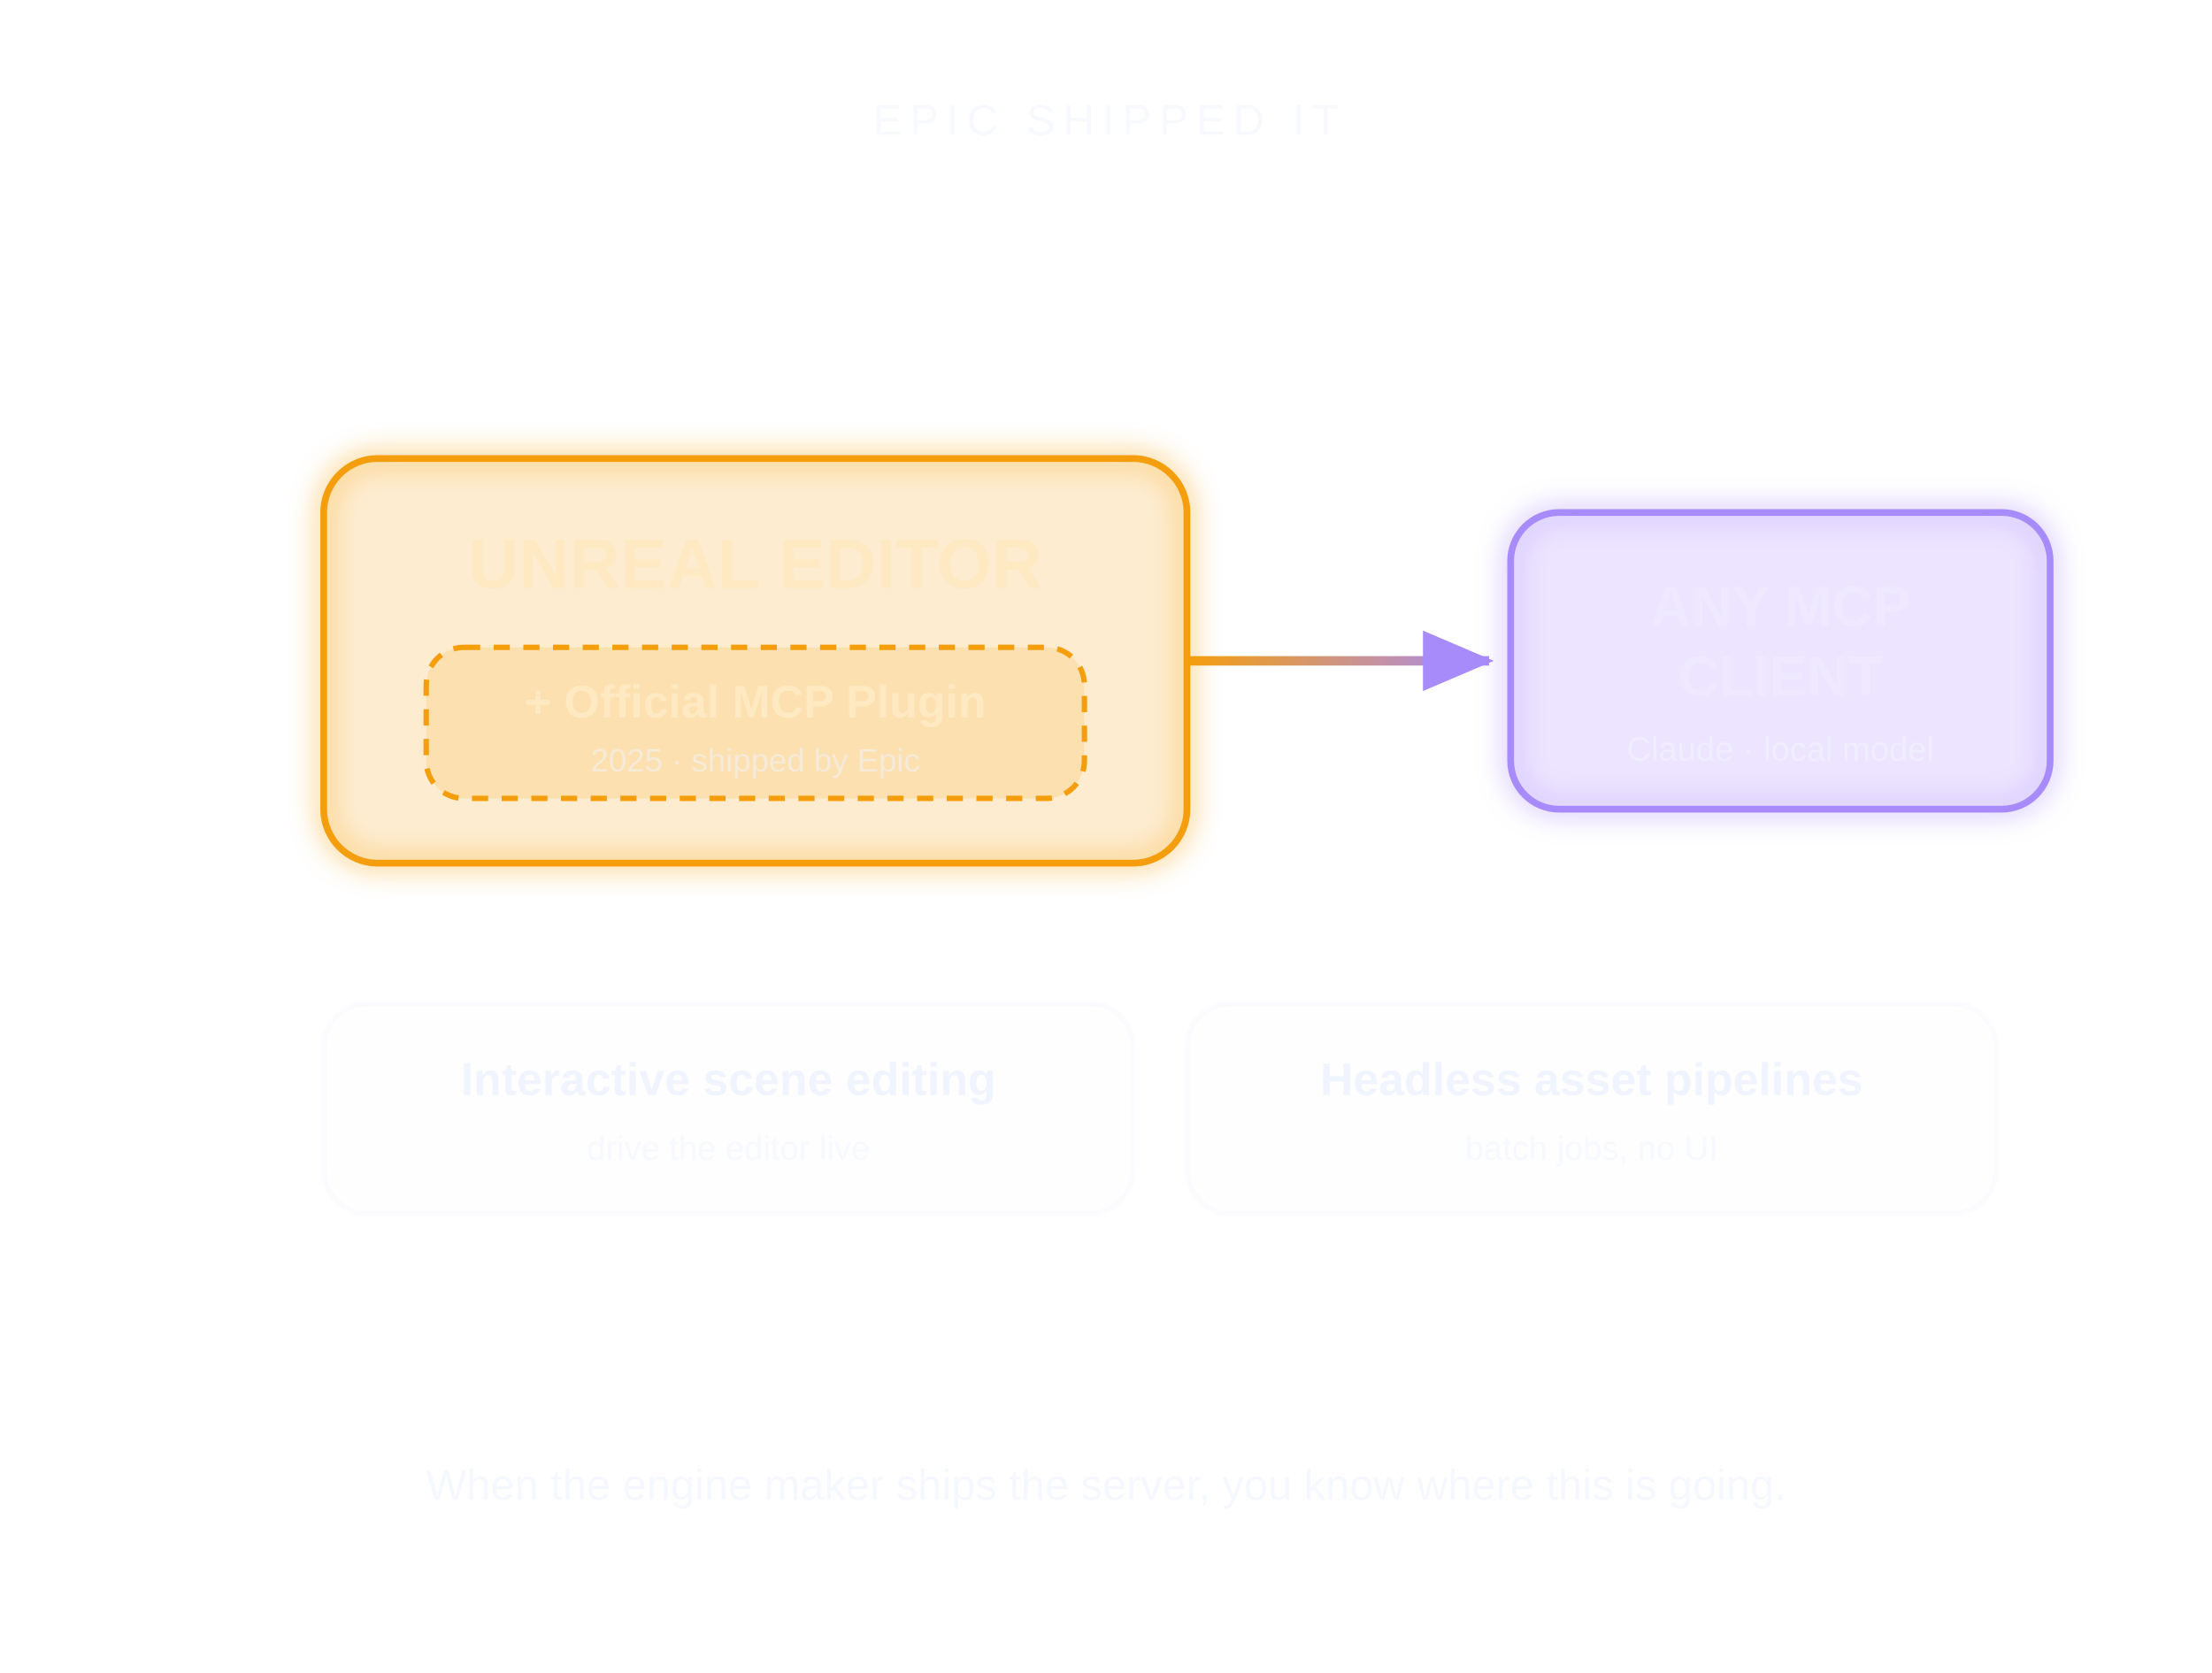
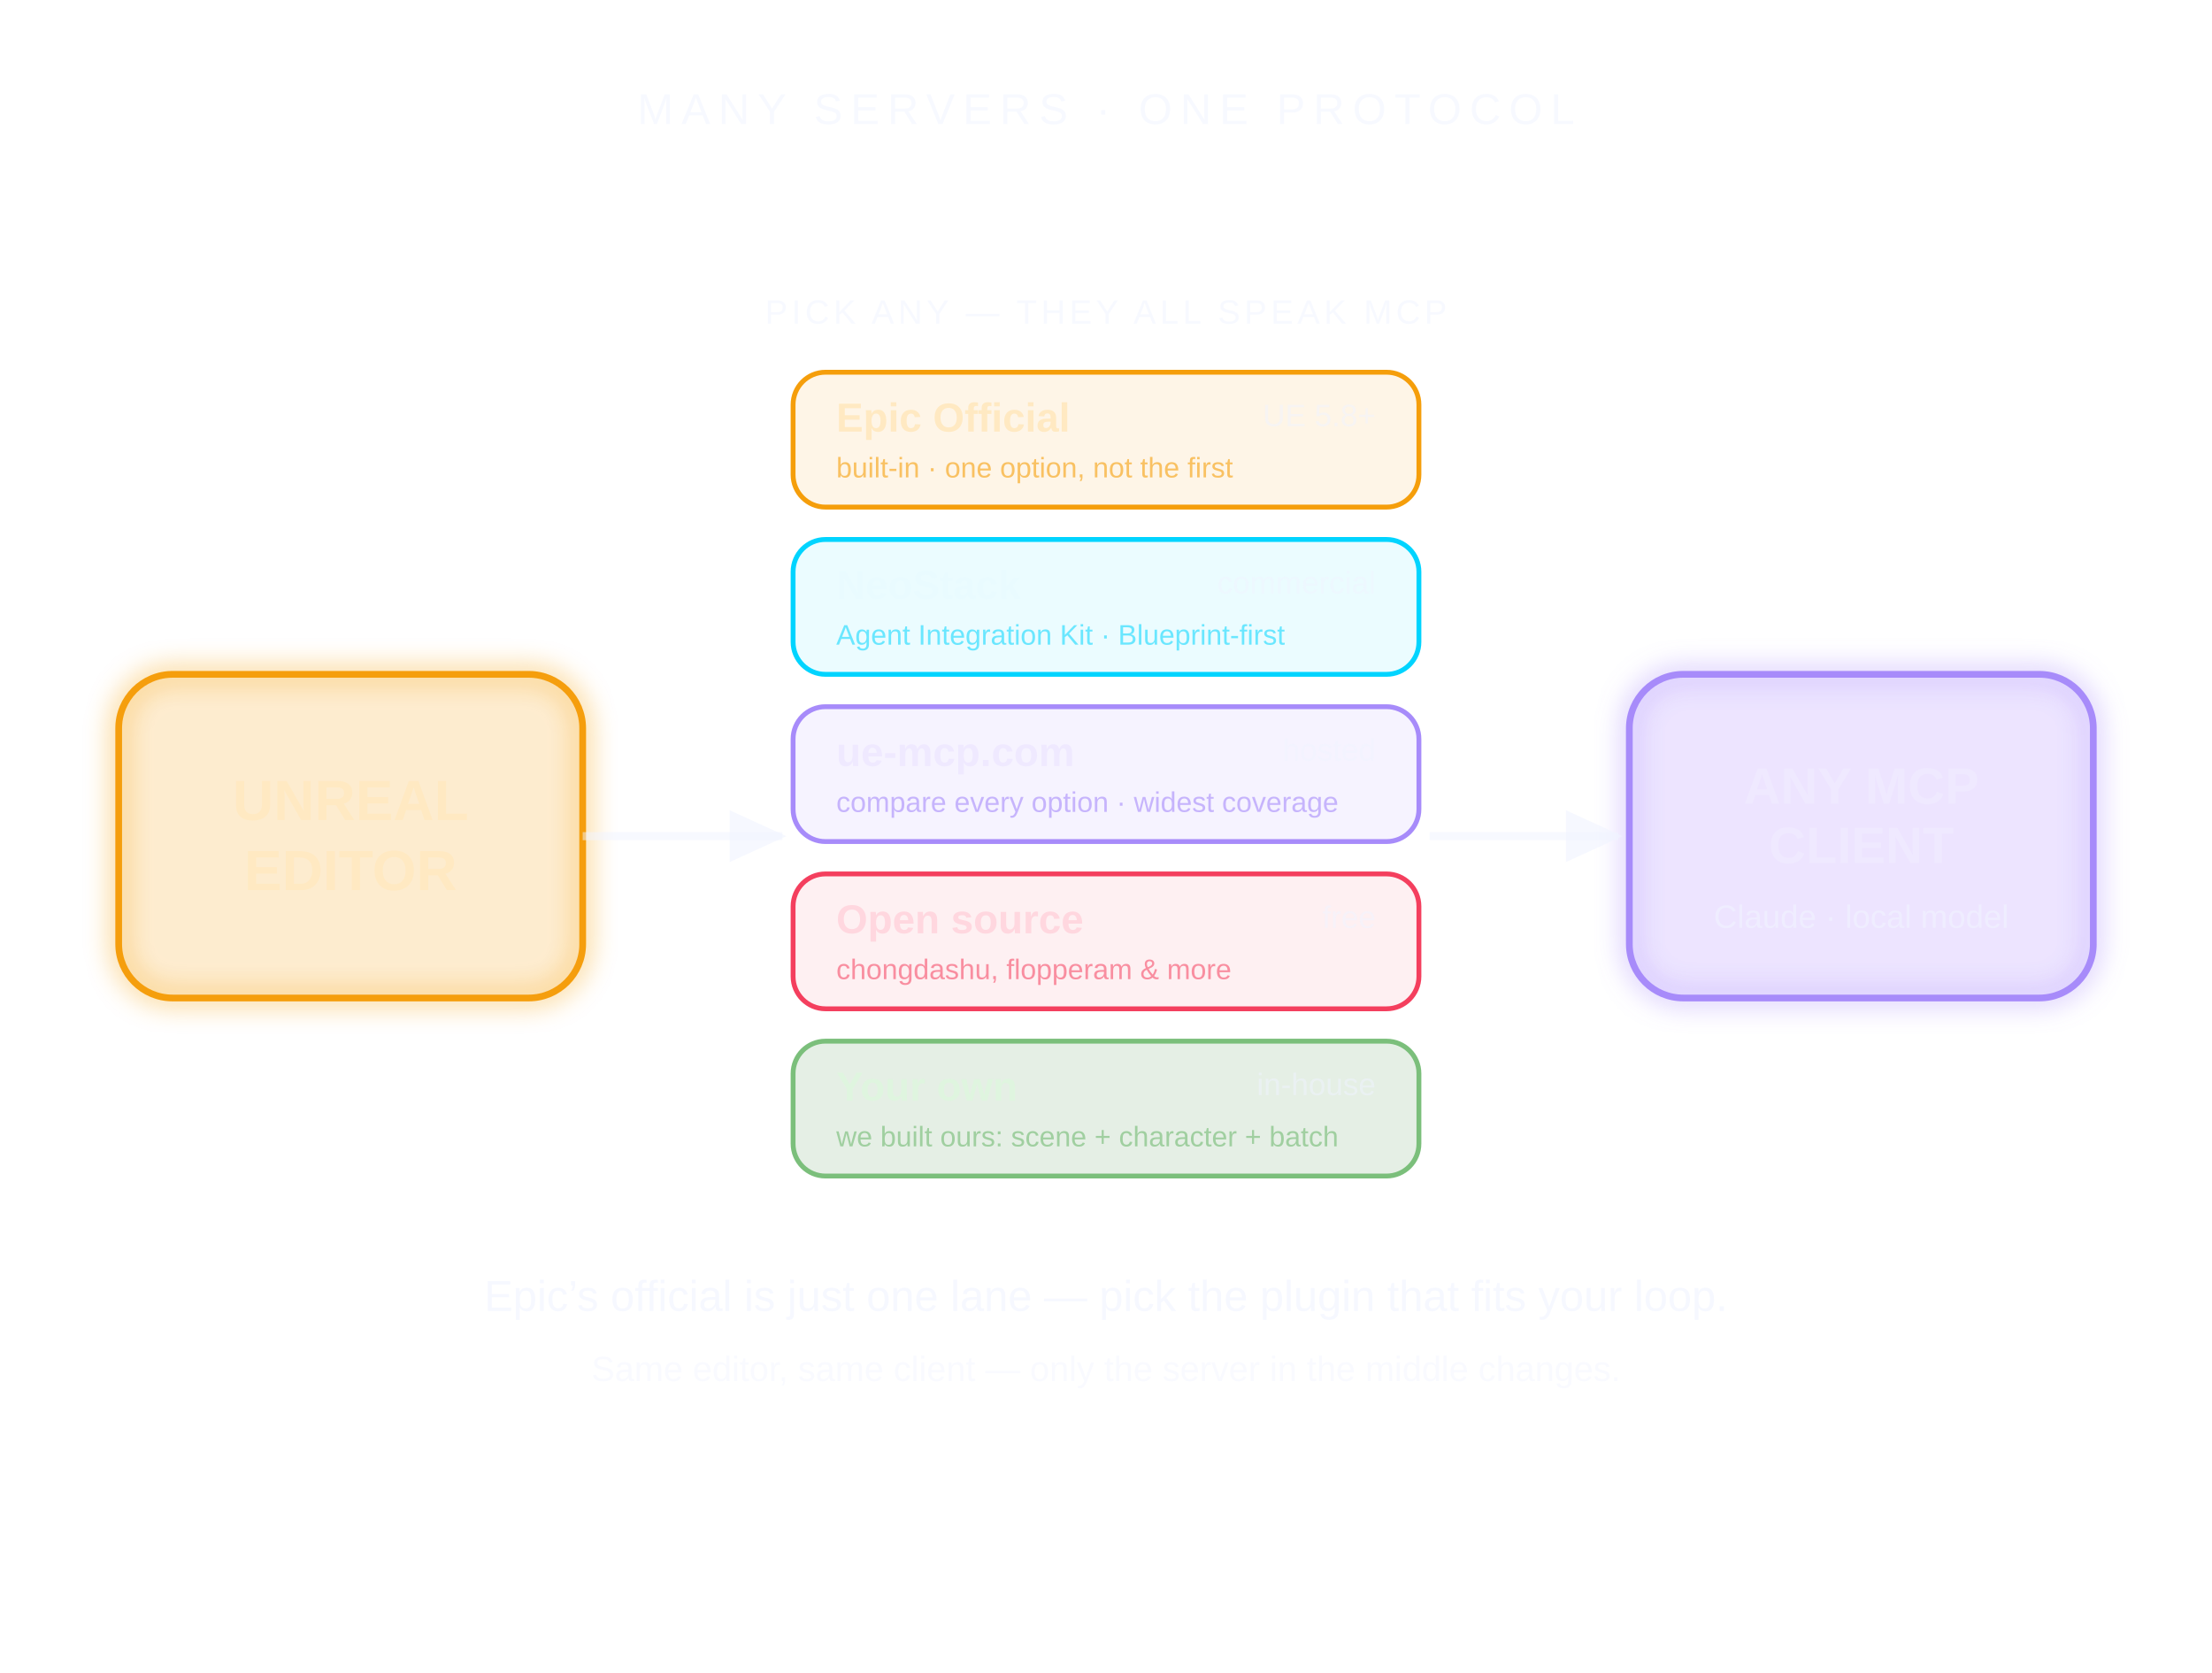
<svg xmlns="http://www.w3.org/2000/svg" viewBox="0 0 820 620" font-family="'Space Grotesk','Helvetica Neue',Arial,sans-serif">
  <defs>
    <filter id="gop" x="-50%" y="-50%" width="200%" height="200%">
      <feGaussianBlur stdDeviation="5" result="b" />
      <feMerge>
        <feMergeNode in="b" />
        <feMergeNode in="SourceGraphic" />
      </feMerge>
    </filter>
-     <marker id="aop" markerWidth="11" markerHeight="11" refX="7" refY="3.2" orient="auto">
-       <path d="M0,0 L7.5,3.2 L0,6.4 Z" fill="#a78bfa" />
+     <marker id="aop" markerWidth="10" markerHeight="10" refX="6.5" refY="3.2" orient="auto">
+       <path d="M0,0 L7,3.2 L0,6.4 Z" fill="rgba(240,244,255,.6)" />
    </marker>
-     <linearGradient id="lop" x1="440" y1="245" x2="552" y2="245" gradientUnits="userSpaceOnUse">
-       <stop offset="0" stop-color="#f59e0b" />
-       <stop offset="1" stop-color="#a78bfa" />
-     </linearGradient>
  </defs>
-   <text x="410" y="50" text-anchor="middle" fill="rgba(240,244,255,.55)" font-size="16" letter-spacing="3">EPIC SHIPPED IT</text>
-   <rect x="120" y="170" width="320" height="150" rx="20" fill="rgba(245,158,11,.10)" stroke="#f59e0b" stroke-width="2.5" filter="url(#gop)" />
-   <text x="280" y="218" text-anchor="middle" fill="#ffe9c2" font-size="26" font-weight="700">UNREAL EDITOR</text>
-   <rect x="158" y="240" width="244" height="56" rx="14" fill="rgba(245,158,11,.16)" stroke="#f59e0b" stroke-width="2" stroke-dasharray="6 5" />
-   <text x="280" y="266" text-anchor="middle" fill="#ffe9c2" font-size="17" font-weight="600">+ Official MCP Plugin</text>
-   <text x="280" y="286" text-anchor="middle" fill="rgba(240,244,255,.5)" font-size="12">2025 · shipped by Epic</text>
-   <line x1="440" y1="245" x2="552" y2="245" stroke="url(#lop)" stroke-width="3.5" marker-end="url(#aop)" />
-   <rect x="560" y="190" width="200" height="110" rx="18" fill="rgba(167,139,250,.12)" stroke="#a78bfa" stroke-width="2.5" filter="url(#gop)" />
-   <text x="660" y="232" text-anchor="middle" fill="#efe9ff" font-size="21" font-weight="700">ANY MCP</text>
-   <text x="660" y="258" text-anchor="middle" fill="#efe9ff" font-size="21" font-weight="700">CLIENT</text>
-   <text x="660" y="282" text-anchor="middle" fill="rgba(240,244,255,.55)" font-size="12.5">Claude · local model</text>
-   <rect x="120" y="372" width="300" height="78" rx="16" fill="rgba(240,244,255,.04)" stroke="rgba(240,244,255,.22)" stroke-width="2" />
-   <text x="270" y="406" text-anchor="middle" fill="#f0f4ff" font-size="17" font-weight="600">Interactive scene editing</text>
-   <text x="270" y="430" text-anchor="middle" fill="rgba(240,244,255,.5)" font-size="12.5">drive the editor live</text>
-   <rect x="440" y="372" width="300" height="78" rx="16" fill="rgba(240,244,255,.04)" stroke="rgba(240,244,255,.22)" stroke-width="2" />
-   <text x="590" y="406" text-anchor="middle" fill="#f0f4ff" font-size="17" font-weight="600">Headless asset pipelines</text>
-   <text x="590" y="430" text-anchor="middle" fill="rgba(240,244,255,.5)" font-size="12.5">batch jobs, no UI</text>
-   <text x="410" y="556" text-anchor="middle" fill="rgba(240,244,255,.62)" font-size="16">When the engine maker ships the server, you know where this is going.</text>
+   <text x="410" y="46" text-anchor="middle" fill="rgba(240,244,255,.55)" font-size="16" letter-spacing="3">MANY SERVERS · ONE PROTOCOL</text>
+   <rect x="44" y="250" width="172" height="120" rx="20" fill="rgba(245,158,11,.10)" stroke="#f59e0b" stroke-width="2.5" filter="url(#gop)" />
+   <text x="130" y="304" text-anchor="middle" fill="#ffe9c2" font-size="21" font-weight="700">UNREAL</text>
+   <text x="130" y="330" text-anchor="middle" fill="#ffe9c2" font-size="21" font-weight="700">EDITOR</text>
+   <rect x="604" y="250" width="172" height="120" rx="20" fill="rgba(167,139,250,.12)" stroke="#a78bfa" stroke-width="2.5" filter="url(#gop)" />
+   <text x="690" y="298" text-anchor="middle" fill="#efe9ff" font-size="19" font-weight="700">ANY MCP</text>
+   <text x="690" y="320" text-anchor="middle" fill="#efe9ff" font-size="19" font-weight="700">CLIENT</text>
+   <text x="690" y="344" text-anchor="middle" fill="rgba(240,244,255,.55)" font-size="12">Claude · local model</text>
+   <line x1="216" y1="310" x2="290" y2="310" stroke="rgba(240,244,255,.5)" stroke-width="3" marker-end="url(#aop)" />
+   <line x1="530" y1="310" x2="600" y2="310" stroke="rgba(240,244,255,.5)" stroke-width="3" marker-end="url(#aop)" />
+   <text x="410" y="120" text-anchor="middle" fill="rgba(240,244,255,.5)" font-size="12.5" letter-spacing="1.5">PICK ANY — THEY ALL SPEAK MCP</text>
+   <rect x="294" y="138" width="232" height="50" rx="12" fill="rgba(245,158,11,.10)" stroke="#f59e0b" stroke-width="1.8" />
+   <text x="310" y="160" fill="#ffe9c2" font-size="15" font-weight="700">Epic Official</text>
+   <text x="510" y="158" text-anchor="end" fill="rgba(240,244,255,.5)" font-size="11.5">UE 5.8+</text>
+   <text x="310" y="177" fill="rgba(245,158,11,.6)" font-size="10.5">built-in · one option, not the first</text>
+   <rect x="294" y="200" width="232" height="50" rx="12" fill="rgba(0,212,255,.08)" stroke="#00d4ff" stroke-width="1.8" />
+   <text x="310" y="222" fill="#e9fbff" font-size="15" font-weight="700">NeoStack</text>
+   <text x="510" y="220" text-anchor="end" fill="rgba(240,244,255,.5)" font-size="11.5">commercial</text>
+   <text x="310" y="239" fill="rgba(0,212,255,.55)" font-size="10.5">Agent Integration Kit · Blueprint-first</text>
+   <rect x="294" y="262" width="232" height="50" rx="12" fill="rgba(167,139,250,.10)" stroke="#a78bfa" stroke-width="1.8" />
+   <text x="310" y="284" fill="#efe9ff" font-size="15" font-weight="700">ue-mcp.com</text>
+   <text x="510" y="282" text-anchor="end" fill="rgba(240,244,255,.5)" font-size="11.5">hosted</text>
+   <text x="310" y="301" fill="rgba(167,139,250,.6)" font-size="10.5">compare every option · widest coverage</text>
+   <rect x="294" y="324" width="232" height="50" rx="12" fill="rgba(244,63,94,.08)" stroke="#f43f5e" stroke-width="1.8" />
+   <text x="310" y="346" fill="#ffd7df" font-size="15" font-weight="700">Open source</text>
+   <text x="510" y="344" text-anchor="end" fill="rgba(240,244,255,.5)" font-size="11.5">free</text>
+   <text x="310" y="363" fill="rgba(244,63,94,.55)" font-size="10.5">chongdashu, flopperam &amp; more</text>
+   <rect x="294" y="386" width="232" height="50" rx="12" fill="rgba(90,150,90,.16)" stroke="#7bbf7b" stroke-width="1.8" />
+   <text x="310" y="408" fill="#dff5df" font-size="15" font-weight="700">Your own</text>
+   <text x="510" y="406" text-anchor="end" fill="rgba(240,244,255,.5)" font-size="11.5">in-house</text>
+   <text x="310" y="425" fill="rgba(123,191,123,.65)" font-size="10.5">we built ours: scene + character + batch</text>
+   <text x="410" y="486" text-anchor="middle" fill="rgba(240,244,255,.62)" font-size="16">Epic’s official is just one lane — pick the plugin that fits your loop.</text>
+   <text x="410" y="512" text-anchor="middle" fill="rgba(240,244,255,.4)" font-size="13">Same editor, same client — only the server in the middle changes.</text>
</svg>
